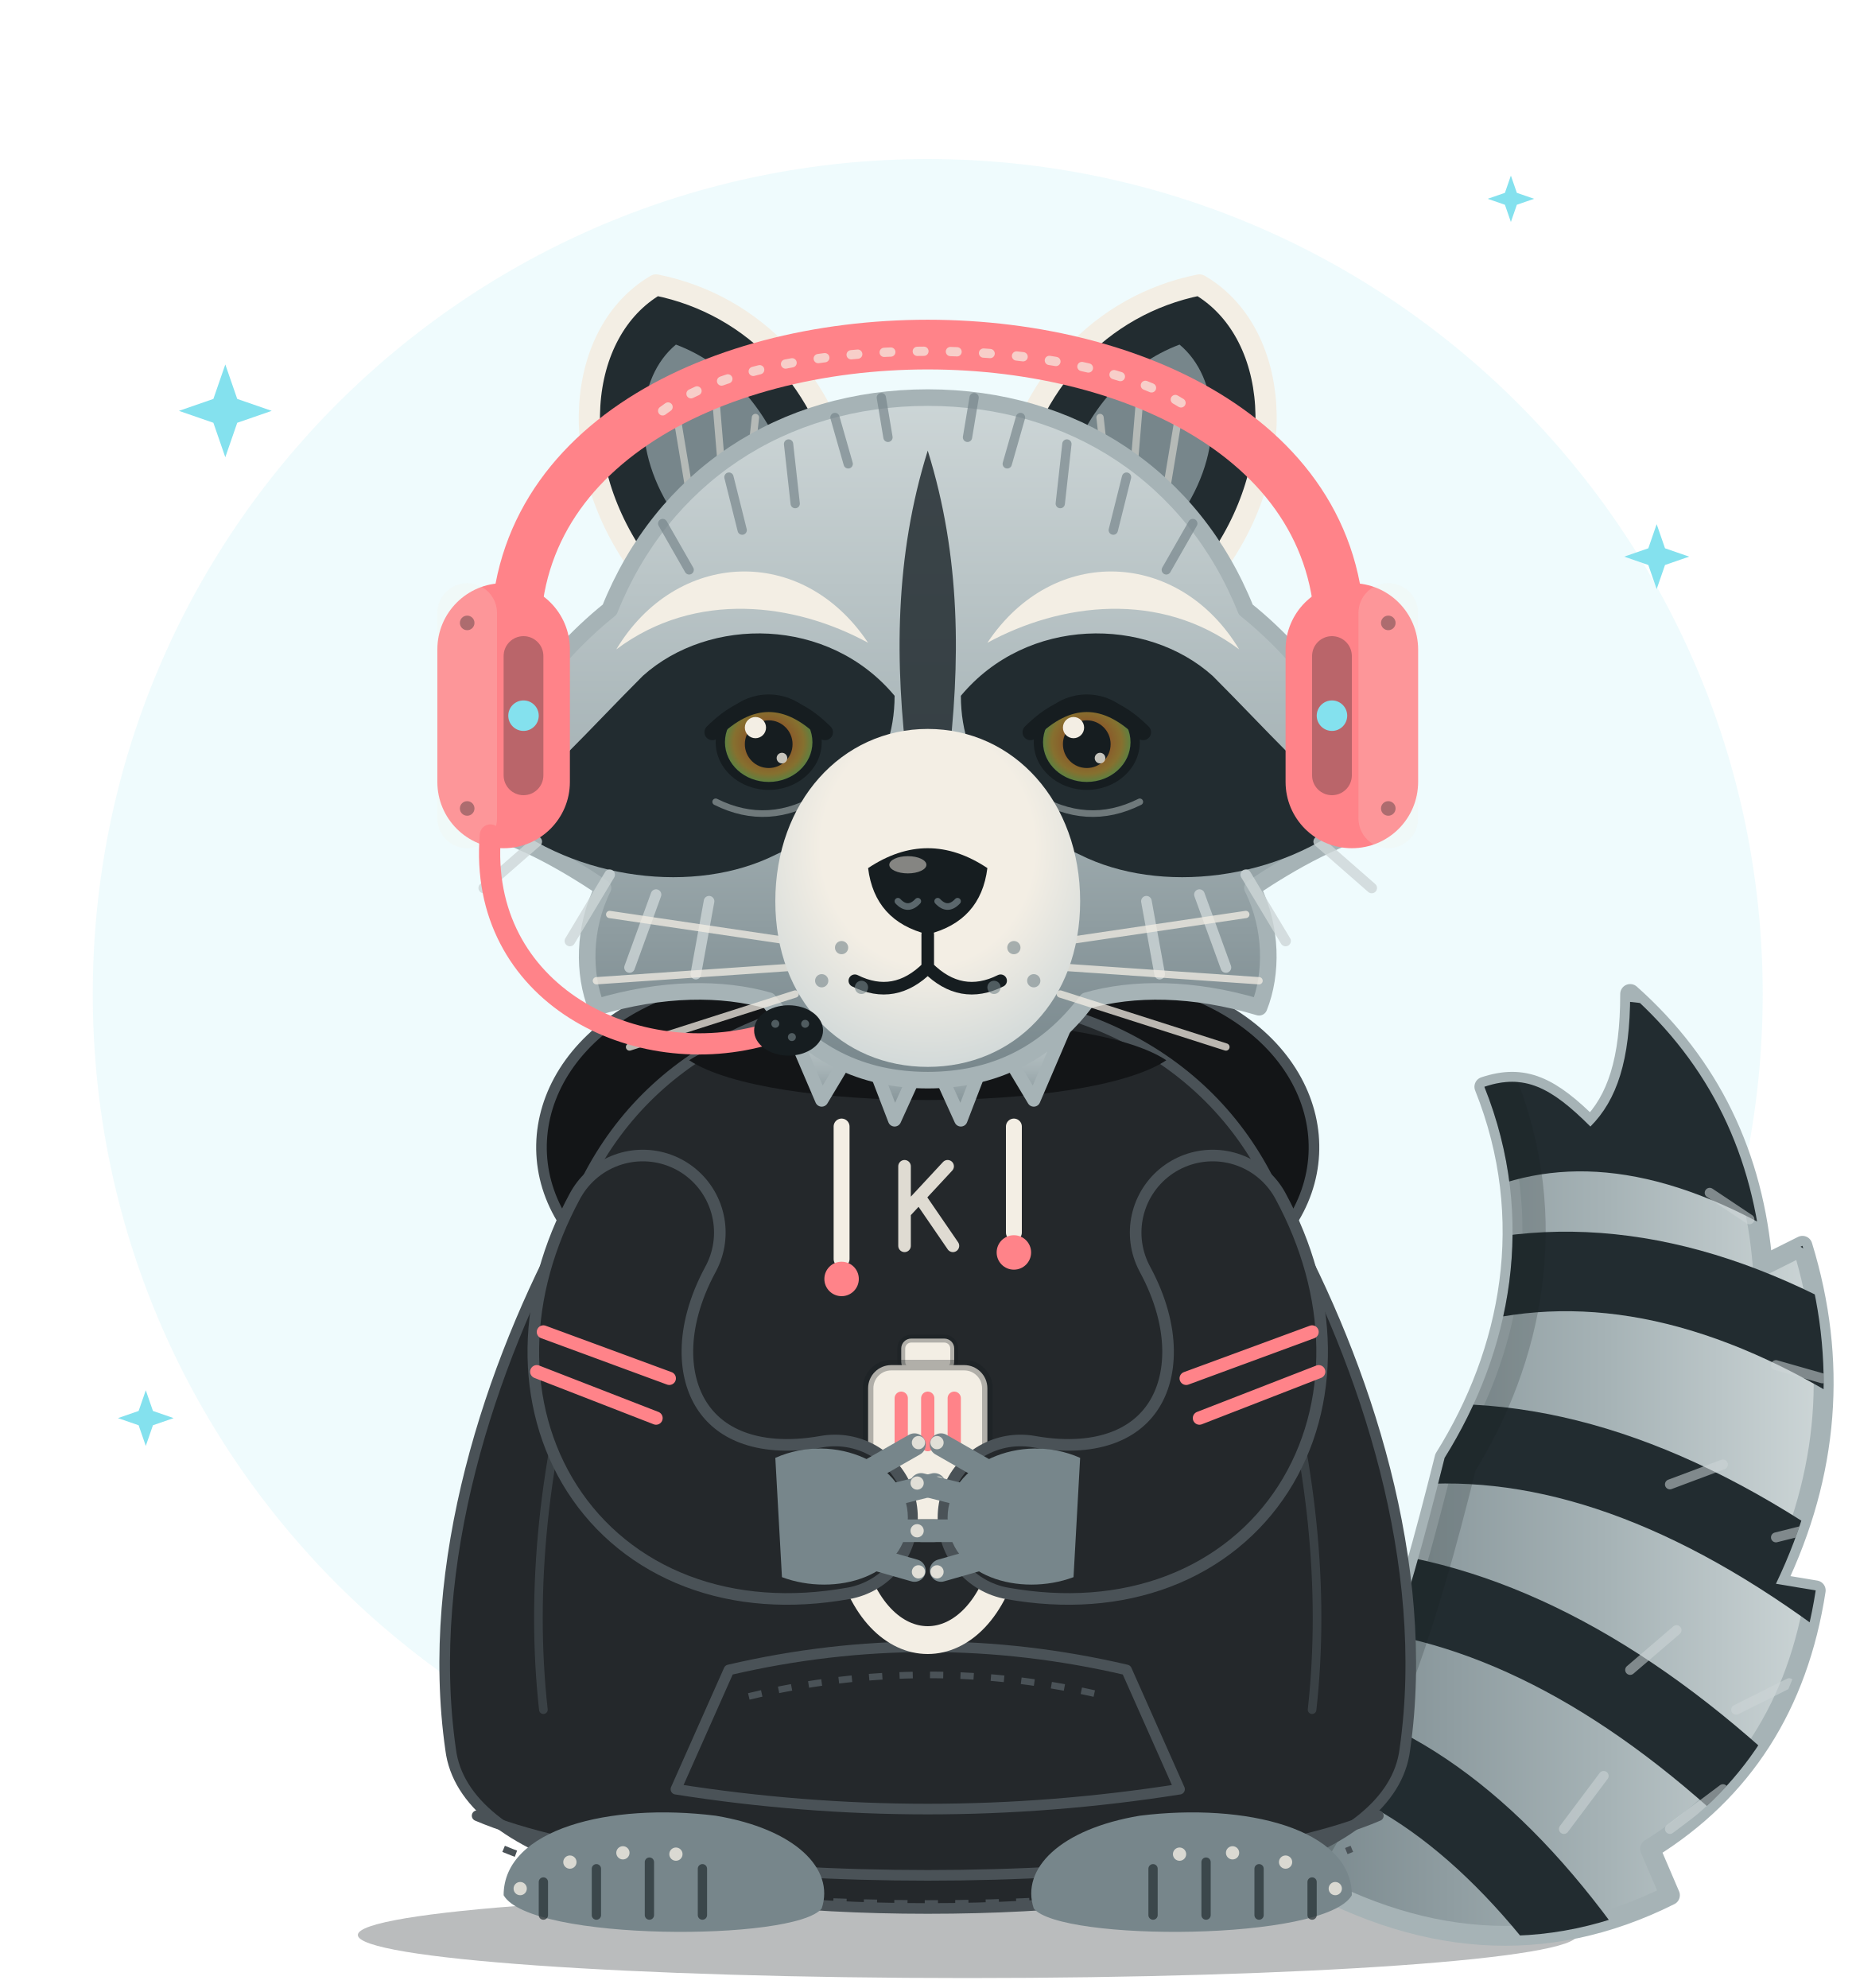
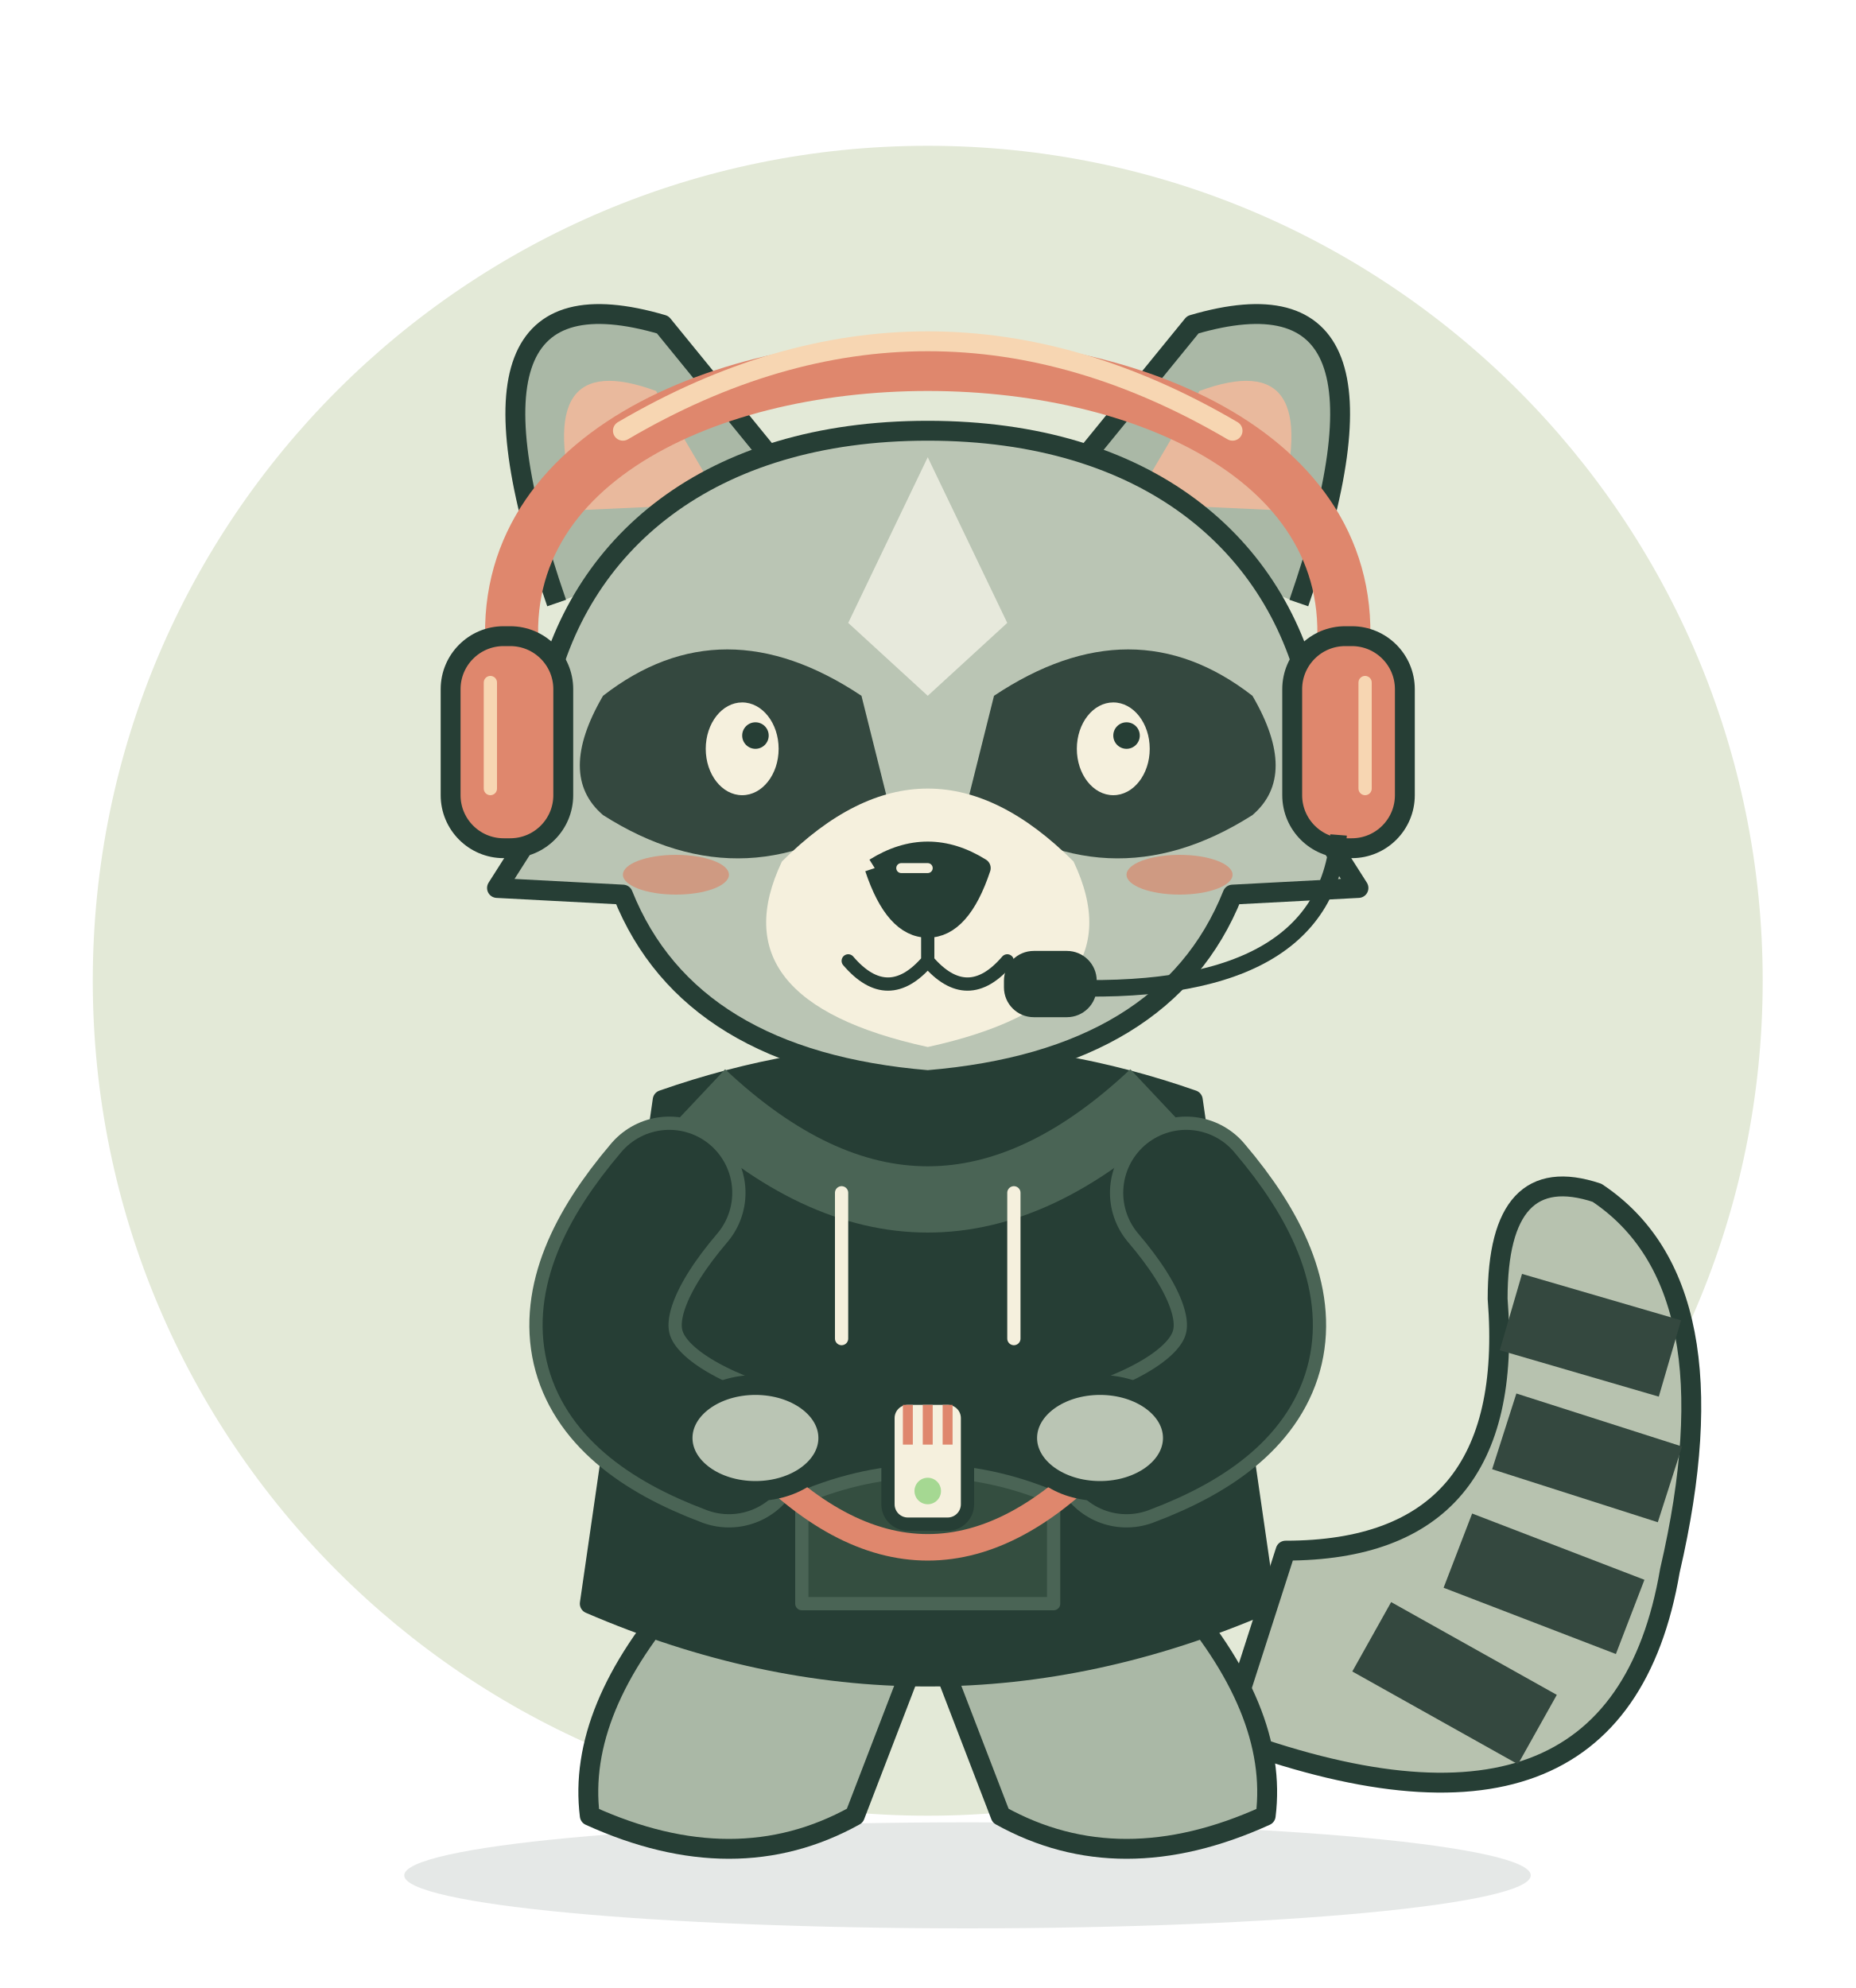
- <svg xmlns="http://www.w3.org/2000/svg" viewBox="0 0 280 300">
-   <defs>
-     <linearGradient id="furg" x1="0" y1="0" x2="0" y2="1">
-       <stop offset="0" style="stop-color:#cdd6d7" />
-       <stop offset=".55" style="stop-color:#a6b3b6" />
-       <stop offset="1" style="stop-color:#77868b" />
-     </linearGradient>
-     <linearGradient id="tailg" x1="0" y1="0" x2="1" y2="0">
-       <stop offset="0" style="stop-color:#77868b" />
-       <stop offset=".6" style="stop-color:#a6b3b6" />
-       <stop offset="1" style="stop-color:#cdd6d7" />
-     </linearGradient>
-     <radialGradient id="iris">
-       <stop offset=".5" stop-color="#8a5a2a" />
-       <stop offset=".8" stop-color="#86702f" />
-       <stop offset="1" stop-color="#5f8040" />
-     </radialGradient>
-     <radialGradient id="muzg" cx=".5" cy=".35" r=".7">
-       <stop offset=".5" style="stop-color:#f3eee4" />
-       <stop offset="1" style="stop-color:#cdd6d7" />
-     </radialGradient>
-   </defs>
-   <circle fill="#84e1ee" opacity=".13" cx="140" cy="150" r="126" />
-   <g class="stars" fill="#84e1ee">
-     <path class="star s1" transform="translate(34 62)" d="M0 -7 L1.8 -1.8 L7 0 L1.8 1.8 L0 7 L-1.8 1.8 L-7 0 L-1.8 -1.8 Z" />
-     <path class="star s2" transform="translate(250 84) scale(.7)" d="M0 -7 L1.8 -1.8 L7 0 L1.8 1.8 L0 7 L-1.8 1.8 L-7 0 L-1.8 -1.8 Z" />
-     <path class="star s3" transform="translate(22 214) scale(.6)" d="M0 -7 L1.8 -1.8 L7 0 L1.8 1.8 L0 7 L-1.8 1.8 L-7 0 L-1.8 -1.8 Z" />
-     <path class="star s4" transform="translate(228 30) scale(.5)" d="M0 -7 L1.8 -1.8 L7 0 L1.8 1.8 L0 7 L-1.8 1.8 L-7 0 L-1.8 -1.8 Z" />
-   </g>
-   <ellipse class="shadow" cx="146" cy="292" rx="92" ry="6.5" fill="#161d20" opacity=".3" />
-   <g class="hop">
+ <svg xmlns="http://www.w3.org/2000/svg" viewBox="0 0 280 300" role="img" aria-labelledby="title">
+   <style>.moon{fill:#e3e9d7}.happy,.smile,.spark,.sleep,.zzz,.umbrella,.rain{display:none}</style>
+   <circle class="moon" cx="140" cy="148" r="126" />
+   <ellipse class="shadow" cx="146" cy="283" rx="85" ry="8" fill="#263e35" opacity=".12" />
+   <g class="hop" stroke="#263e35" stroke-width="3" stroke-linejoin="round">
    <g class="tail">
-       <clipPath id="tailclip">
-         <path d="M194 282 Q224 300 252 286 L249 279 Q270 266 274 240 L268 239 Q280 214 272 188 L266 191 Q264 166 246 150 C246 160 244 166 240 170 C234 164 230 162 224 164 C232 184 228 204 218 220 C212 244 206 264 194 282 Z" />
-       </clipPath>
-       <path d="M194 282 Q224 300 252 286 L249 279 Q270 266 274 240 L268 239 Q280 214 272 188 L266 191 Q264 166 246 150 C246 160 244 166 240 170 C234 164 230 162 224 164 C232 184 228 204 218 220 C212 244 206 264 194 282 Z" fill="url(#tailg)" stroke="#a6b3b6" stroke-width="3" stroke-linejoin="round" />
-       <g clip-path="url(#tailclip)" fill="none">
-         <g stroke="#222c30" stroke-width="12">
-           <path d="M196 262 Q222 268 244 302" />
-           <path d="M206 240 Q238 244 270 276" />
-           <path d="M214 218 Q246 216 282 244" />
-           <path d="M220 194 Q250 186 284 208" />
-           <path d="M218 168 Q246 156 280 178" stroke-width="26" />
-         </g>
-         <g stroke="#cdd6d7" stroke-width="1.5" stroke-linecap="round" opacity=".55">
-           <path d="M252 276 l8 -6 M262 258 l8 -4 M268 232 l8 -2 M268 206 l7 2 M258 180 l6 4 M236 276 l6 -8 M246 252 l7 -6 M252 224 l8 -3" />
-         </g>
-         <path d="M192 284 C206 264 212 244 218 220 C228 204 232 184 224 164" stroke="#161d20" stroke-width="10" opacity=".2" />
-       </g>
+       <path d="M185 262 Q244 284 252 237 Q262 194 241 180 Q226 175 226 196 Q229 234 194 234Z" fill="#b7c2af" />
+       <path d="M228 198l24 7m-25 11l25 8m-32 10l26 10m-39 3l25 14" stroke="#34483f" stroke-width="12" />
    </g>
    <g class="torso">
-       <path d="M100 150 C80 158 76 178 90 190 C110 174 170 174 190 190 C204 178 200 158 180 150 Z" fill="#131517" stroke="#4a5257" stroke-width="1.6" />
-       <path d="M140 150 C166 150 186 162 194 184 C206 206 216 236 212 264 C210 280 180 288 140 288 C100 288 70 280 68 264 C64 236 74 206 86 184 C94 162 114 150 140 150 Z" fill="#24282b" stroke="#4a5257" stroke-width="1.6" />
-       <path d="M104 160 C116 152 164 152 176 160 C164 168 116 168 104 160 Z" fill="#131517" />
-       <path d="M118 152 L124 166 L130 156 L135 169 L140 158 L145 169 L150 156 L156 166 L162 152 Z" fill="url(#furg)" stroke="#a6b3b6" stroke-width="2" stroke-linejoin="round" />
-       <path d="M110 252 Q140 245 170 252 L178 270 Q140 276 102 270 Z" fill="none" stroke="#4a5257" stroke-width="1.6" stroke-linejoin="round" />
-       <path d="M72 274 C100 286 180 286 208 274" fill="none" stroke="#4a5257" stroke-width="1.6" stroke-linecap="round" />
-       <path d="M88 200 C82 220 80 240 82 258 M192 200 C198 220 200 240 198 258" fill="none" stroke="#4a5257" stroke-width="1.3" stroke-linecap="round" opacity=".6" />
-       <path d="M127 170 V190 M153 170 V186" stroke="#f3eee4" stroke-width="2.4" stroke-linecap="round" />
-       <path d="M136.5 176 V188 M136.5 183 L143 176 M139 181 L143.8 188" fill="none" stroke="#f3eee4" stroke-width="1.9" stroke-linecap="round" stroke-linejoin="round" opacity=".9" />
-       <path d="M113 256 Q140 249.5 167 256" fill="none" stroke="#4a5257" stroke-width="1" stroke-dasharray="2 2.6" />
-       <path d="M76 279 C102 290 178 290 204 279" fill="none" stroke="#4a5257" stroke-width="1" stroke-dasharray="2 2.6" />
-       <circle cx="127" cy="193" r="2.6" fill="#ff8389" />
-       <circle cx="153" cy="189" r="2.6" fill="#ff8389" />
-       <path d="M76 286 C76 276 92 272 108 274 C120 276 126 282 124 288 C120 293 80 293 76 286 Z" fill="#77868b" />
-       <path d="M82 284 V289 M90 282 V289 M98 281 V289 M106 282 V289" stroke="#222c30" stroke-width="1.4" stroke-linecap="round" opacity=".7" fill="none" />
-       <g fill="#f3eee4" opacity=".8">
-         <circle cx="78.5" cy="285" r="1" />
-         <circle cx="86" cy="281" r="1" />
-         <circle cx="94" cy="279.6" r="1" />
-         <circle cx="102" cy="279.8" r="1" />
+       <path d="M103 240 Q87 258 89 274 Q111 284 129 274 L139 248 M177 240 Q193 258 191 274 Q169 284 151 274 L141 248" fill="#aab8a6" />
+       <path d="M100 166 Q140 152 180 166 L191 242 Q140 264 89 242Z" fill="#263e35" />
+       <path d="M106 165 Q140 197 174 165" fill="none" stroke="#4a6455" stroke-width="10" />
+       <path d="M127 180v22m26-22v22" stroke="#f5f0dd" stroke-width="2" stroke-linecap="round" />
+       <path d="M121 226q19-8 38 0v16h-38Z" fill="#344e40" stroke="#4a6455" stroke-width="2" />
+       <path d="M101 180 Q78 207 110 219 M179 180 Q202 207 170 219" fill="none" stroke="#4a6455" stroke-width="23" stroke-linecap="round" />
+       <path d="M101 180 Q78 207 110 219 M179 180 Q202 207 170 219" fill="none" stroke="#263e35" stroke-width="19" stroke-linecap="round" />
+       <path d="M113 219 Q140 248 167 219" fill="none" stroke="#df876d" stroke-width="4" />
+       <ellipse cx="114" cy="217" rx="11" ry="8" fill="#bac5b4" />
+       <ellipse cx="166" cy="217" rx="11" ry="8" fill="#bac5b4" />
+       <rect x="134" y="211" width="12" height="19" rx="3" fill="#f5f0dd" stroke-width="2" />
+       <path d="M137 212v6m3-6v6m3-6v6" stroke="#df876d" stroke-width="1.5" />
+       <circle class="led" cx="140" cy="225" r="2" fill="#a5d892" stroke="none" />
+       <path class="spark" d="M140 191l2 5 5 2-5 2-2 5-2-5-5-2 5-2Z" fill="#f5f0dd" stroke="none" />
+     </g>
+     <g class="head" stroke="#263e35" stroke-width="3" stroke-linejoin="round">
+       <g class="ear earL">
+         <path d="M84 91 Q66 39 100 49 L122 76" fill="#aab8a6" />
+         <path d="M87 77 Q80 52 99 59 L109 76" fill="#e9b99d" stroke="none" />
      </g>
-       <g transform="translate(280 0) scale(-1 1)">
-         <g>
-           <path d="M76 286 C76 276 92 272 108 274 C120 276 126 282 124 288 C120 293 80 293 76 286 Z" fill="#77868b" />
-           <path d="M82 284 V289 M90 282 V289 M98 281 V289 M106 282 V289" stroke="#222c30" stroke-width="1.4" stroke-linecap="round" opacity=".7" fill="none" />
-           <g fill="#f3eee4" opacity=".8">
-             <circle cx="78.5" cy="285" r="1" />
-             <circle cx="86" cy="281" r="1" />
-             <circle cx="94" cy="279.6" r="1" />
-             <circle cx="102" cy="279.8" r="1" />
-           </g>
+       <g class="ear earR">
+         <path d="M158 76 L180 49 Q214 39 196 91" fill="#aab8a6" />
+         <path d="M171 76 L181 59 Q200 52 193 77" fill="#e9b99d" stroke="none" />
+       </g>
+       <path d="M140 65 C107 65 87 82 82 106 L70 119 L82 123 L75 134 L94 135 Q104 160 140 163 Q176 160 186 135 L205 134 L198 123 L210 119 L198 106 C193 82 173 65 140 65Z" fill="#bac5b4" />
+       <path d="M140 69 L128 94 L140 105 L152 94Z" fill="#e7e9dc" stroke="none" />
+       <path d="M91 105 Q109 91 130 105 L134 121 Q113 137 91 123 Q84 117 91 105Z M189 105 Q171 91 150 105 L146 121 Q167 137 189 123 Q196 117 189 105Z" fill="#34483f" stroke="none" />
+       <path d="M118 130 Q140 108 162 130 Q172 151 140 158 Q108 151 118 130Z" fill="#f5f0dd" stroke="none" />
+       <g class="eyes" stroke="none">
+         <g id="ping-eyes">
+           <ellipse cx="112" cy="113" rx="5.5" ry="7" fill="#f5f0dd" />
+           <ellipse cx="168" cy="113" rx="5.5" ry="7" fill="#f5f0dd" />
+           <circle cx="114" cy="111" r="2" fill="#263e35" />
+           <circle cx="170" cy="111" r="2" fill="#263e35" />
        </g>
      </g>
-       <path d="M128 234 C132 252 148 252 152 234" fill="none" stroke="#f3eee4" stroke-width="4.2" stroke-linecap="round" />
-       <g class="plug">
-         <rect x="136" y="202" width="8" height="5" rx="1.5" fill="#f3eee4" stroke="#161d20" stroke-opacity=".3" stroke-width="1.2" />
-         <rect x="131" y="206" width="18" height="24" rx="3.5" fill="#f3eee4" stroke="#161d20" stroke-opacity=".3" stroke-width="1.6" />
-         <path d="M136 211 V218 M140 211 V218 M144 211 V218" stroke="#ff8389" stroke-width="2" stroke-linecap="round" />
-         <circle class="led" cx="140" cy="224" r="1.5" fill="#8cd6a4" />
+       <g class="happy" fill="none" stroke="#f5f0dd" stroke-linecap="round">
+         <path d="M106 116 Q112 105 118 116 M162 116 Q168 105 174 116" />
      </g>
-       <path d="M97 186 C84 210 98 234 126 229" fill="none" stroke="#4a5257" stroke-width="25" stroke-linecap="round" />
-       <path d="M97 186 C84 210 98 234 126 229" fill="none" stroke="#24282b" stroke-width="21.5" stroke-linecap="round" />
-       <path d="M117 220 C126 216 137 221 137 229 C137 238 126 241 118 238 Z" fill="#77868b" />
-       <path d="M131 222 L138 218 M133 226 L141 224 M133 231 L141 231 M131 235 L138 237" stroke="#77868b" stroke-width="3.4" stroke-linecap="round" fill="none" />
-       <g fill="#f3eee4" opacity=".85">
-         <circle cx="138.6" cy="217.7" r="1" />
-         <circle cx="141.6" cy="223.8" r="1" />
-         <circle cx="141.6" cy="231" r="1" />
-         <circle cx="138.6" cy="237.2" r="1" />
+       <g class="sleep" fill="none" stroke="#f5f0dd" stroke-linecap="round">
+         <path d="M106 112 Q112 120 118 112 M162 112 Q168 120 174 112" />
      </g>
-       <path d="M82 201 L101 208 M81 207 L99 214" stroke="#ff8389" stroke-width="2" stroke-linecap="round" fill="none" />
-       <g transform="translate(280 0) scale(-1 1)">
-         <g>
-           <path d="M97 186 C84 210 98 234 126 229" fill="none" stroke="#4a5257" stroke-width="25" stroke-linecap="round" />
-           <path d="M97 186 C84 210 98 234 126 229" fill="none" stroke="#24282b" stroke-width="21.5" stroke-linecap="round" />
-           <path d="M117 220 C126 216 137 221 137 229 C137 238 126 241 118 238 Z" fill="#77868b" />
-           <path d="M131 222 L138 218 M133 226 L141 224 M133 231 L141 231 M131 235 L138 237" stroke="#77868b" stroke-width="3.4" stroke-linecap="round" fill="none" />
-           <g fill="#f3eee4" opacity=".85">
-             <circle cx="138.6" cy="217.7" r="1" />
-             <circle cx="141.6" cy="223.8" r="1" />
-             <circle cx="141.6" cy="231" r="1" />
-             <circle cx="138.6" cy="237.2" r="1" />
-           </g>
-           <path d="M82 201 L101 208 M81 207 L99 214" stroke="#ff8389" stroke-width="2" stroke-linecap="round" fill="none" />
-         </g>
+       <g class="nose">
+         <path d="M132 131 Q140 126 148 131 Q145 140 140 140 Q135 140 132 131" fill="#263e35" />
+         <path d="M136 131h4" stroke="#f5f0dd" stroke-width="1.5" stroke-linecap="round" />
      </g>
+       <path class="mouth" d="M140 140v5q-6 7-12 0m12 0q6 7 12 0" fill="none" stroke-width="2" stroke-linecap="round" />
+       <path class="smile" d="M130 143 Q140 162 150 143Z" fill="#263e35" />
+       <g fill="#d8886c" stroke="none" opacity=".7">
+         <ellipse cx="102" cy="132" rx="8" ry="3" />
+         <ellipse cx="178" cy="132" rx="8" ry="3" />
+       </g>
+       <path d="M78 103 C65 39 215 39 202 103" fill="none" stroke="#df876d" stroke-width="8" stroke-linecap="round" />
+       <path d="M94 65 Q140 38 186 65" fill="none" stroke="#f7d6b2" stroke-width="3" stroke-linecap="round" />
+       <rect x="68" y="96" width="17" height="32" rx="8" fill="#df876d" />
+       <rect x="195" y="96" width="17" height="32" rx="8" fill="#df876d" />
+       <path d="M74 103v16m132-16v16" stroke="#f7d6b2" stroke-width="2" stroke-linecap="round" />
+       <path d="M202 126 Q200 151 159 149" fill="none" stroke="#263e35" stroke-width="2.5" />
+       <rect x="153" y="145" width="11" height="7" rx="3" fill="#263e35" />
    </g>
-     <g class="head">
-       <path d="M97 86 C85 70 87 50 99 43 C114 46 125 58 128 74 Z" fill="#222c30" stroke="#f3eee4" stroke-width="3.2" stroke-linejoin="round" />
-       <path d="M102 78 C95 68 96 57 102 52 C110 55 116 62 119 71 Z" fill="#77868b" />
-       <path d="M104 74 L102 62 M109 72 L108 60 M113 72 L114 63" stroke="#f3eee4" stroke-width="1.1" stroke-linecap="round" opacity=".5" fill="none" />
-       <g transform="translate(280 0) scale(-1 1)">
-         <g>
-           <path d="M97 86 C85 70 87 50 99 43 C114 46 125 58 128 74 Z" fill="#222c30" stroke="#f3eee4" stroke-width="3.2" stroke-linejoin="round" />
-           <path d="M102 78 C95 68 96 57 102 52 C110 55 116 62 119 71 Z" fill="#77868b" />
-           <path d="M104 74 L102 62 M109 72 L108 60 M113 72 L114 63" stroke="#f3eee4" stroke-width="1.1" stroke-linecap="round" opacity=".5" fill="none" />
-         </g>
-       </g>
-       <path d="M140 60 C162 60 180 72 188 92 C198 100 206 112 210 124 C202 126 195 130 189 134 C192 140 192 147 190 152 C180 149 171 149 164 151 C158 159 150 163 140 163 C130 163 122 159 116 151 C109 149 100 149 90 152 C88 147 88 140 91 134 C85 130 78 126 70 124 C74 112 82 100 92 92 C100 72 118 60 140 60 Z" fill="url(#furg)" stroke="#a6b3b6" stroke-width="2.5" stroke-linejoin="round" />
-       <path d="M140 68 C135 84 135 100 137 116 L143 116 C145 100 145 84 140 68 Z" fill="#222c30" opacity=".85" />
-       <path d="M128 70 L126 63 M152 70 L154 63 M134 66 L133 60 M146 66 L147 60" stroke="#77868b" stroke-width="1.4" stroke-linecap="round" fill="none" opacity=".7" />
-       <path d="M131 97 C121 82 102 83 93 98 C105 89 120 91 131 97 Z" fill="#f3eee4" />
-       <path d="M135 105 C125 93 107 93 97 102 C89 110 82 118 75 123 C87 133 105 135 117 129 C128 124 135 116 135 105 Z" fill="#222c30" />
-       <path d="M92 132 L86 142 M99 135 L95 146 M107 136 L105 147 M81 127 L73 134" stroke="#cdd6d7" stroke-width="1.6" stroke-linecap="round" fill="none" opacity=".8" />
-       <path d="M112 80 L110 72 M120 76 L119 67 M104 86 L100 79" stroke="#77868b" stroke-width="1.4" stroke-linecap="round" fill="none" opacity=".7" />
-       <path class="whisk" d="M119 142 L92 138 M119 146 L90 148 M120 150 L95 158" stroke="#f3eee4" stroke-width="1.1" stroke-linecap="round" fill="none" opacity=".75" />
-       <path d="M108 121 Q116 125 124 120" fill="none" stroke="#cdd6d7" stroke-width="1" stroke-linecap="round" opacity=".45" />
-       <g transform="translate(280 0) scale(-1 1)">
-         <g>
-           <path d="M131 97 C121 82 102 83 93 98 C105 89 120 91 131 97 Z" fill="#f3eee4" />
-           <path d="M135 105 C125 93 107 93 97 102 C89 110 82 118 75 123 C87 133 105 135 117 129 C128 124 135 116 135 105 Z" fill="#222c30" />
-           <path d="M92 132 L86 142 M99 135 L95 146 M107 136 L105 147 M81 127 L73 134" stroke="#cdd6d7" stroke-width="1.6" stroke-linecap="round" fill="none" opacity=".8" />
-           <path d="M112 80 L110 72 M120 76 L119 67 M104 86 L100 79" stroke="#77868b" stroke-width="1.4" stroke-linecap="round" fill="none" opacity=".7" />
-           <path class="whisk" d="M119 142 L92 138 M119 146 L90 148 M120 150 L95 158" stroke="#f3eee4" stroke-width="1.1" stroke-linecap="round" fill="none" opacity=".75" />
-           <path d="M108 121 Q116 125 124 120" fill="none" stroke="#cdd6d7" stroke-width="1" stroke-linecap="round" opacity=".45" />
-         </g>
-       </g>
-       <path d="M140 110 C153 110 163 121 163 136 C163 151 153 161 140 161 C127 161 117 151 117 136 C117 121 127 110 140 110 Z" fill="url(#muzg)" />
-       <ellipse cx="116" cy="112" rx="8" ry="7.2" fill="#161d20" />
-       <ellipse cx="116" cy="112" rx="6.6" ry="6" fill="url(#iris)" />
-       <ellipse cx="164" cy="112" rx="8" ry="7.2" fill="#161d20" />
-       <ellipse cx="164" cy="112" rx="6.6" ry="6" fill="url(#iris)" />
-       <circle cx="116" cy="112.3" r="3.6" fill="#161d20" />
-       <circle cx="114" cy="109.8" r="1.6" fill="#f3eee4" />
-       <circle cx="118" cy="114.4" r=".8" fill="#f3eee4" opacity=".8" />
-       <circle cx="164" cy="112.3" r="3.6" fill="#161d20" />
-       <circle cx="162" cy="109.8" r="1.6" fill="#f3eee4" />
-       <circle cx="166" cy="114.4" r=".8" fill="#f3eee4" opacity=".8" />
-       <path d="M107.5 110.5 Q116 102 124.5 110.5 M155.5 110.5 Q164 102 172.5 110.5" fill="none" stroke="#161d20" stroke-width="2.4" stroke-linecap="round" />
-       <g class="nose">
-         <path d="M131 131 Q140 125 149 131 Q148 139 140 141 Q132 139 131 131 Z" fill="#161d20" />
-         <ellipse cx="137" cy="130.5" rx="2.8" ry="1.3" fill="#f3eee4" opacity=".5" />
-         <path d="M135.5 136 q1.5 1.6 3 0 M141.5 136 q1.5 1.6 3 0" fill="none" stroke="#77868b" stroke-width="1" stroke-linecap="round" opacity=".7" />
-       </g>
-       <path d="M140 141 V146 M140 146 Q135 151 129 148 M140 146 Q145 151 151 148" stroke="#161d20" stroke-width="1.9" stroke-linecap="round" fill="none" />
-       <g fill="#77868b" opacity=".6">
-         <circle cx="127" cy="143" r="1" />
-         <circle cx="124" cy="148" r="1" />
-         <circle cx="130" cy="149" r="1" />
-         <circle cx="153" cy="143" r="1" />
-         <circle cx="156" cy="148" r="1" />
-         <circle cx="150" cy="149" r="1" />
-       </g>
-       <path d="M78 100 C72 36 208 36 202 100" fill="none" stroke="#ff8389" stroke-width="7.5" stroke-linecap="round" />
-       <path d="M100 62 C116 50 164 50 180 62" fill="none" stroke="#f3eee4" stroke-width="1.4" stroke-linecap="round" stroke-dasharray="1 4" opacity=".7" />
-       <rect x="66" y="88" width="20" height="40" rx="10" fill="#ff8389" />
-       <rect x="66" y="88" width="9" height="40" rx="4.5" fill="#f3eee4" opacity=".18" />
-       <rect x="76" y="96" width="6" height="24" rx="3" fill="#161d20" opacity=".3" />
-       <circle class="led" cx="79" cy="108" r="2.3" fill="#84e1ee" />
-       <circle cx="70.5" cy="94" r="1.1" fill="#161d20" opacity=".35" />
-       <circle cx="70.5" cy="122" r="1.1" fill="#161d20" opacity=".35" />
-       <g transform="translate(280 0) scale(-1 1)">
-         <g>
-           <rect x="66" y="88" width="20" height="40" rx="10" fill="#ff8389" />
-           <rect x="66" y="88" width="9" height="40" rx="4.5" fill="#f3eee4" opacity=".18" />
-           <rect x="76" y="96" width="6" height="24" rx="3" fill="#161d20" opacity=".3" />
-           <circle class="led" cx="79" cy="108" r="2.3" fill="#84e1ee" />
-           <circle cx="70.5" cy="94" r="1.1" fill="#161d20" opacity=".35" />
-           <circle cx="70.5" cy="122" r="1.1" fill="#161d20" opacity=".35" />
-         </g>
-       </g>
-       <path d="M74 126 C72 150 96 162 116 156" fill="none" stroke="#ff8389" stroke-width="3.2" stroke-linecap="round" />
-       <ellipse cx="119" cy="155.5" rx="5.2" ry="3.8" fill="#161d20" />
-       <g fill="#77868b" opacity=".6">
-         <circle cx="117" cy="154.5" r=".6" />
-         <circle cx="119.5" cy="156.5" r=".6" />
-         <circle cx="121.5" cy="154.5" r=".6" />
-       </g>
+     <g class="zzz" fill="#285c48" stroke="none" font-family="monospace">
+       <text x="209" y="72" font-size="17">z</text>
+       <text x="225" y="53" font-size="23">z</text>
+     </g>
+     <g class="umbrella">
+       <path d="M140 15v37" stroke="#263e35" stroke-width="3" />
+       <path d="M54 38 Q140 -19 226 38 Q211 29 197 38 Q183 29 169 38 Q154 29 140 38 Q126 29 111 38 Q97 29 83 38 Q69 29 54 38Z" fill="#df876d" stroke="#263e35" stroke-width="2" />
+     </g>
+     <g class="rain" stroke="#66998a" stroke-width="2" stroke-linecap="round">
+       <path class="drop" d="M30 80l-5 12m230-3l-5 12m-218 59l-5 12m238 10l-5 12" />
    </g>
  </g>
</svg>
